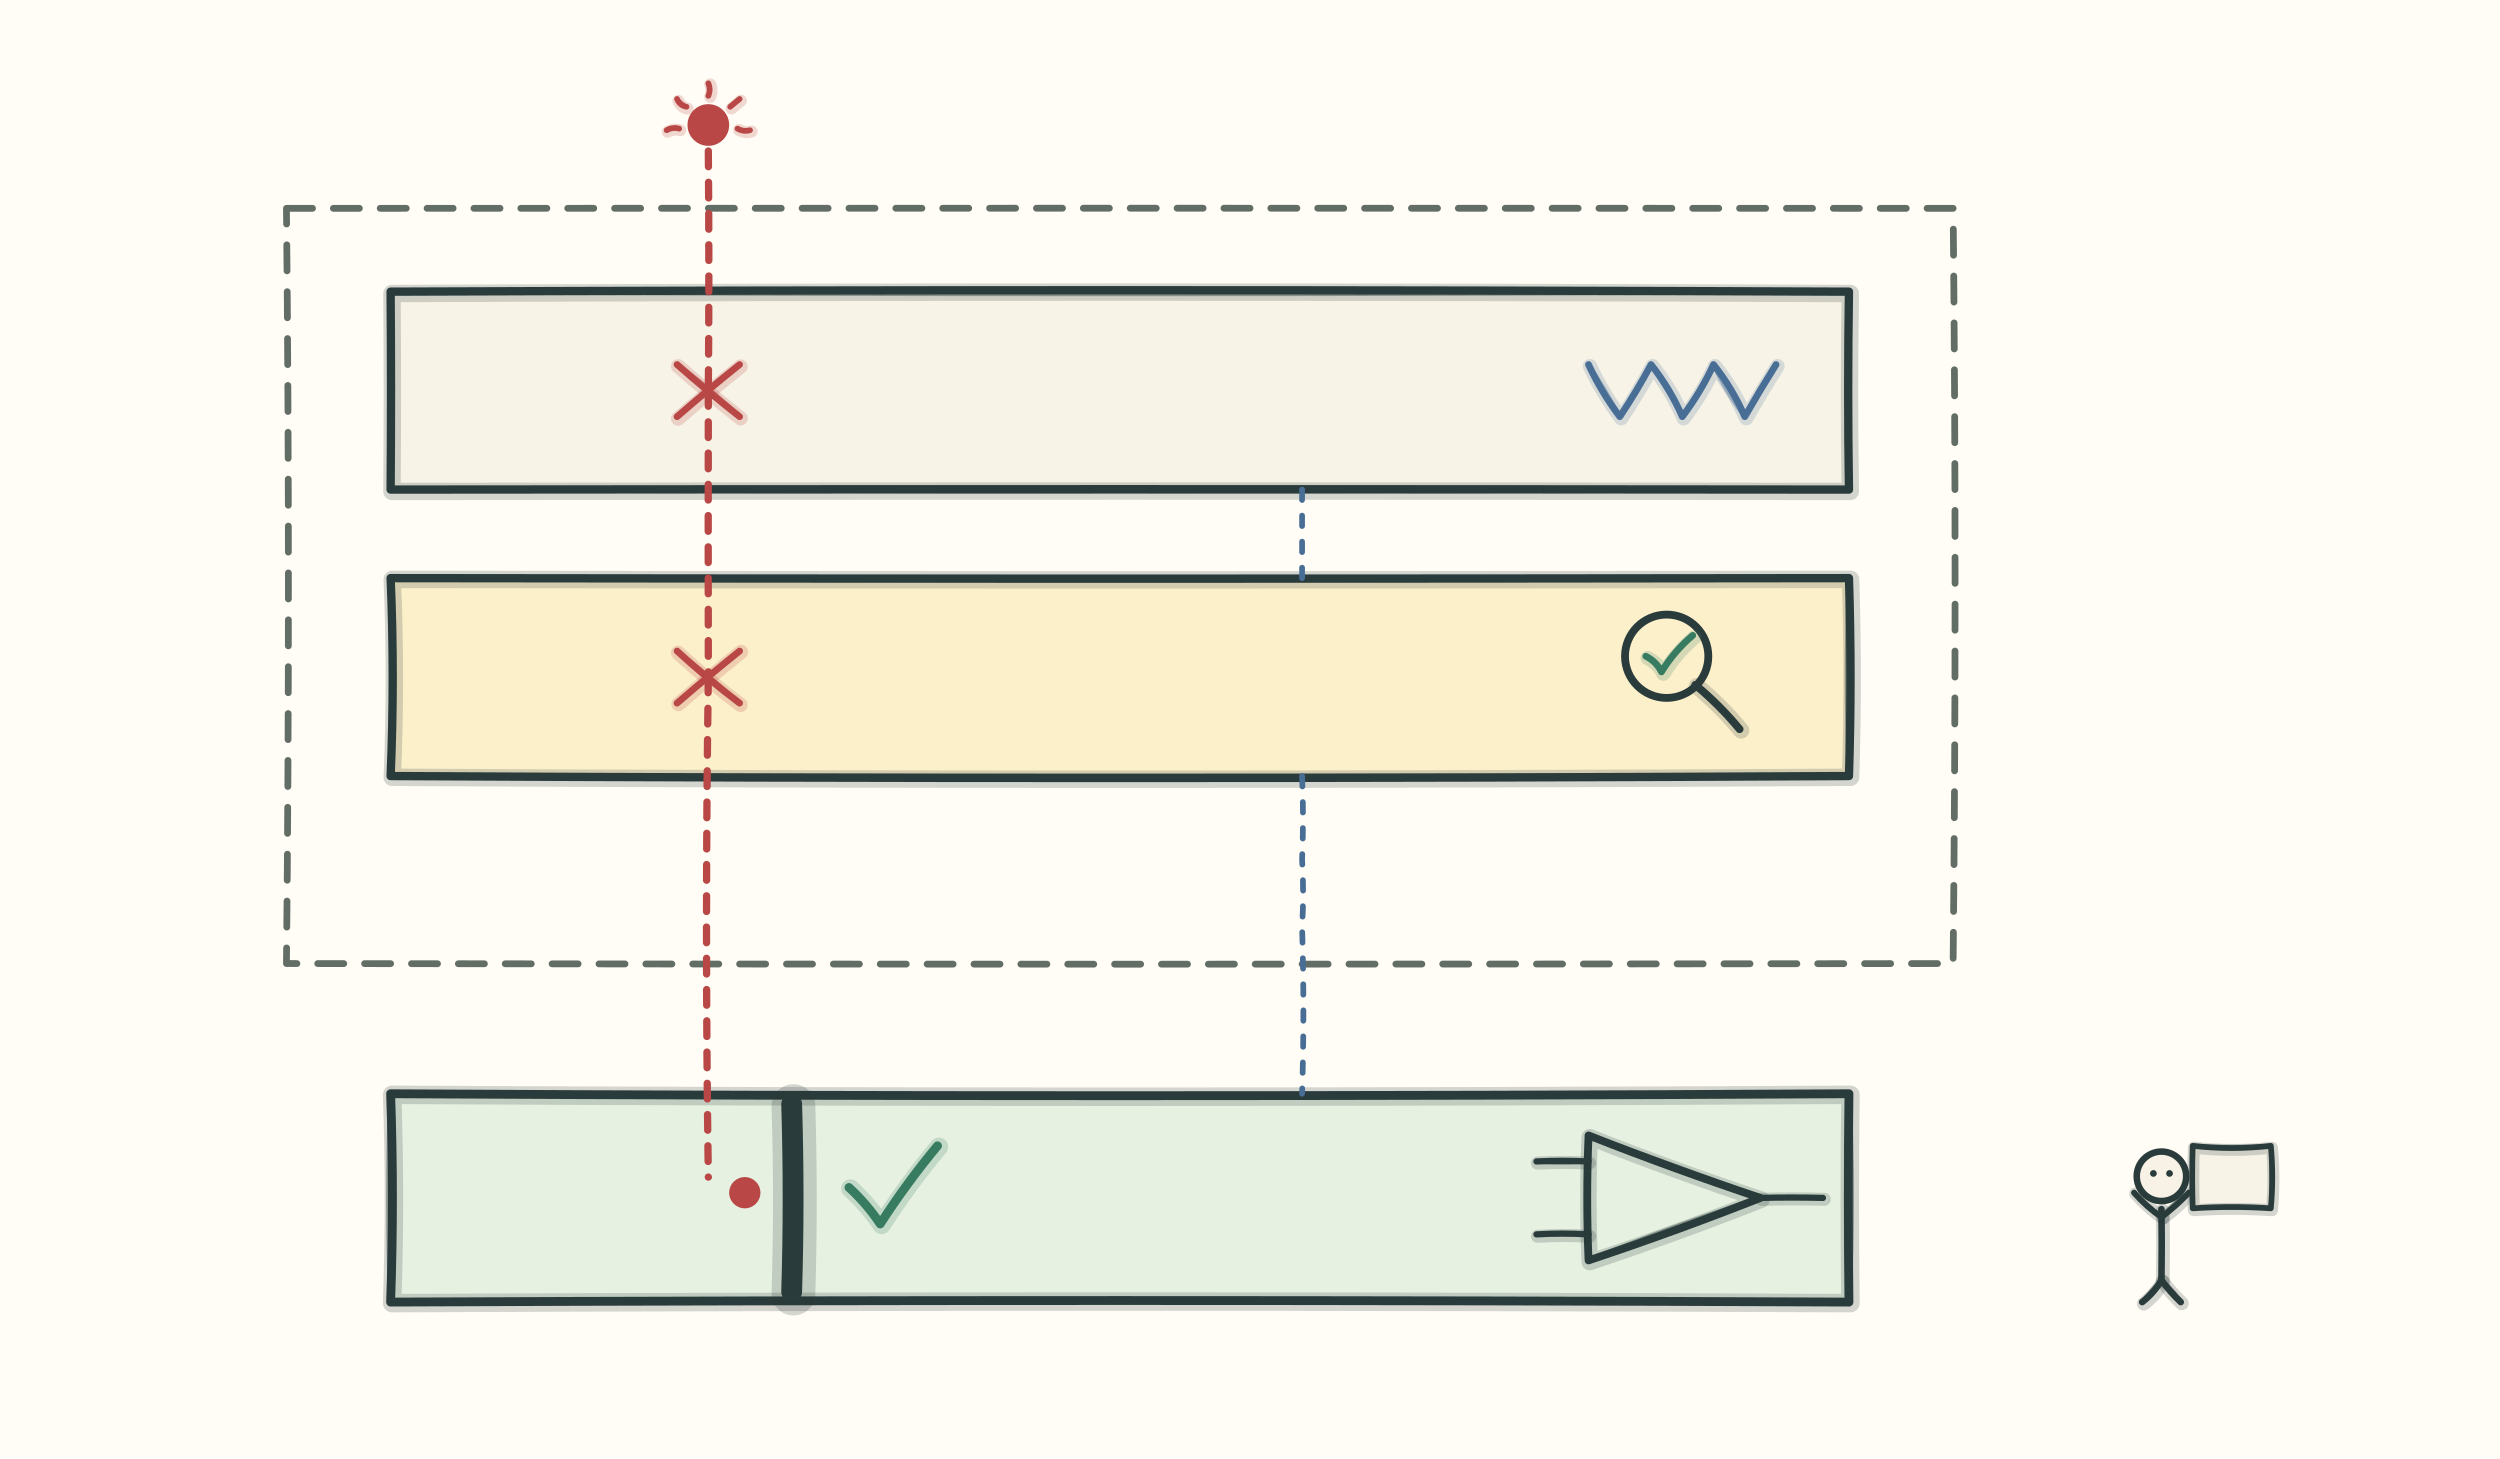
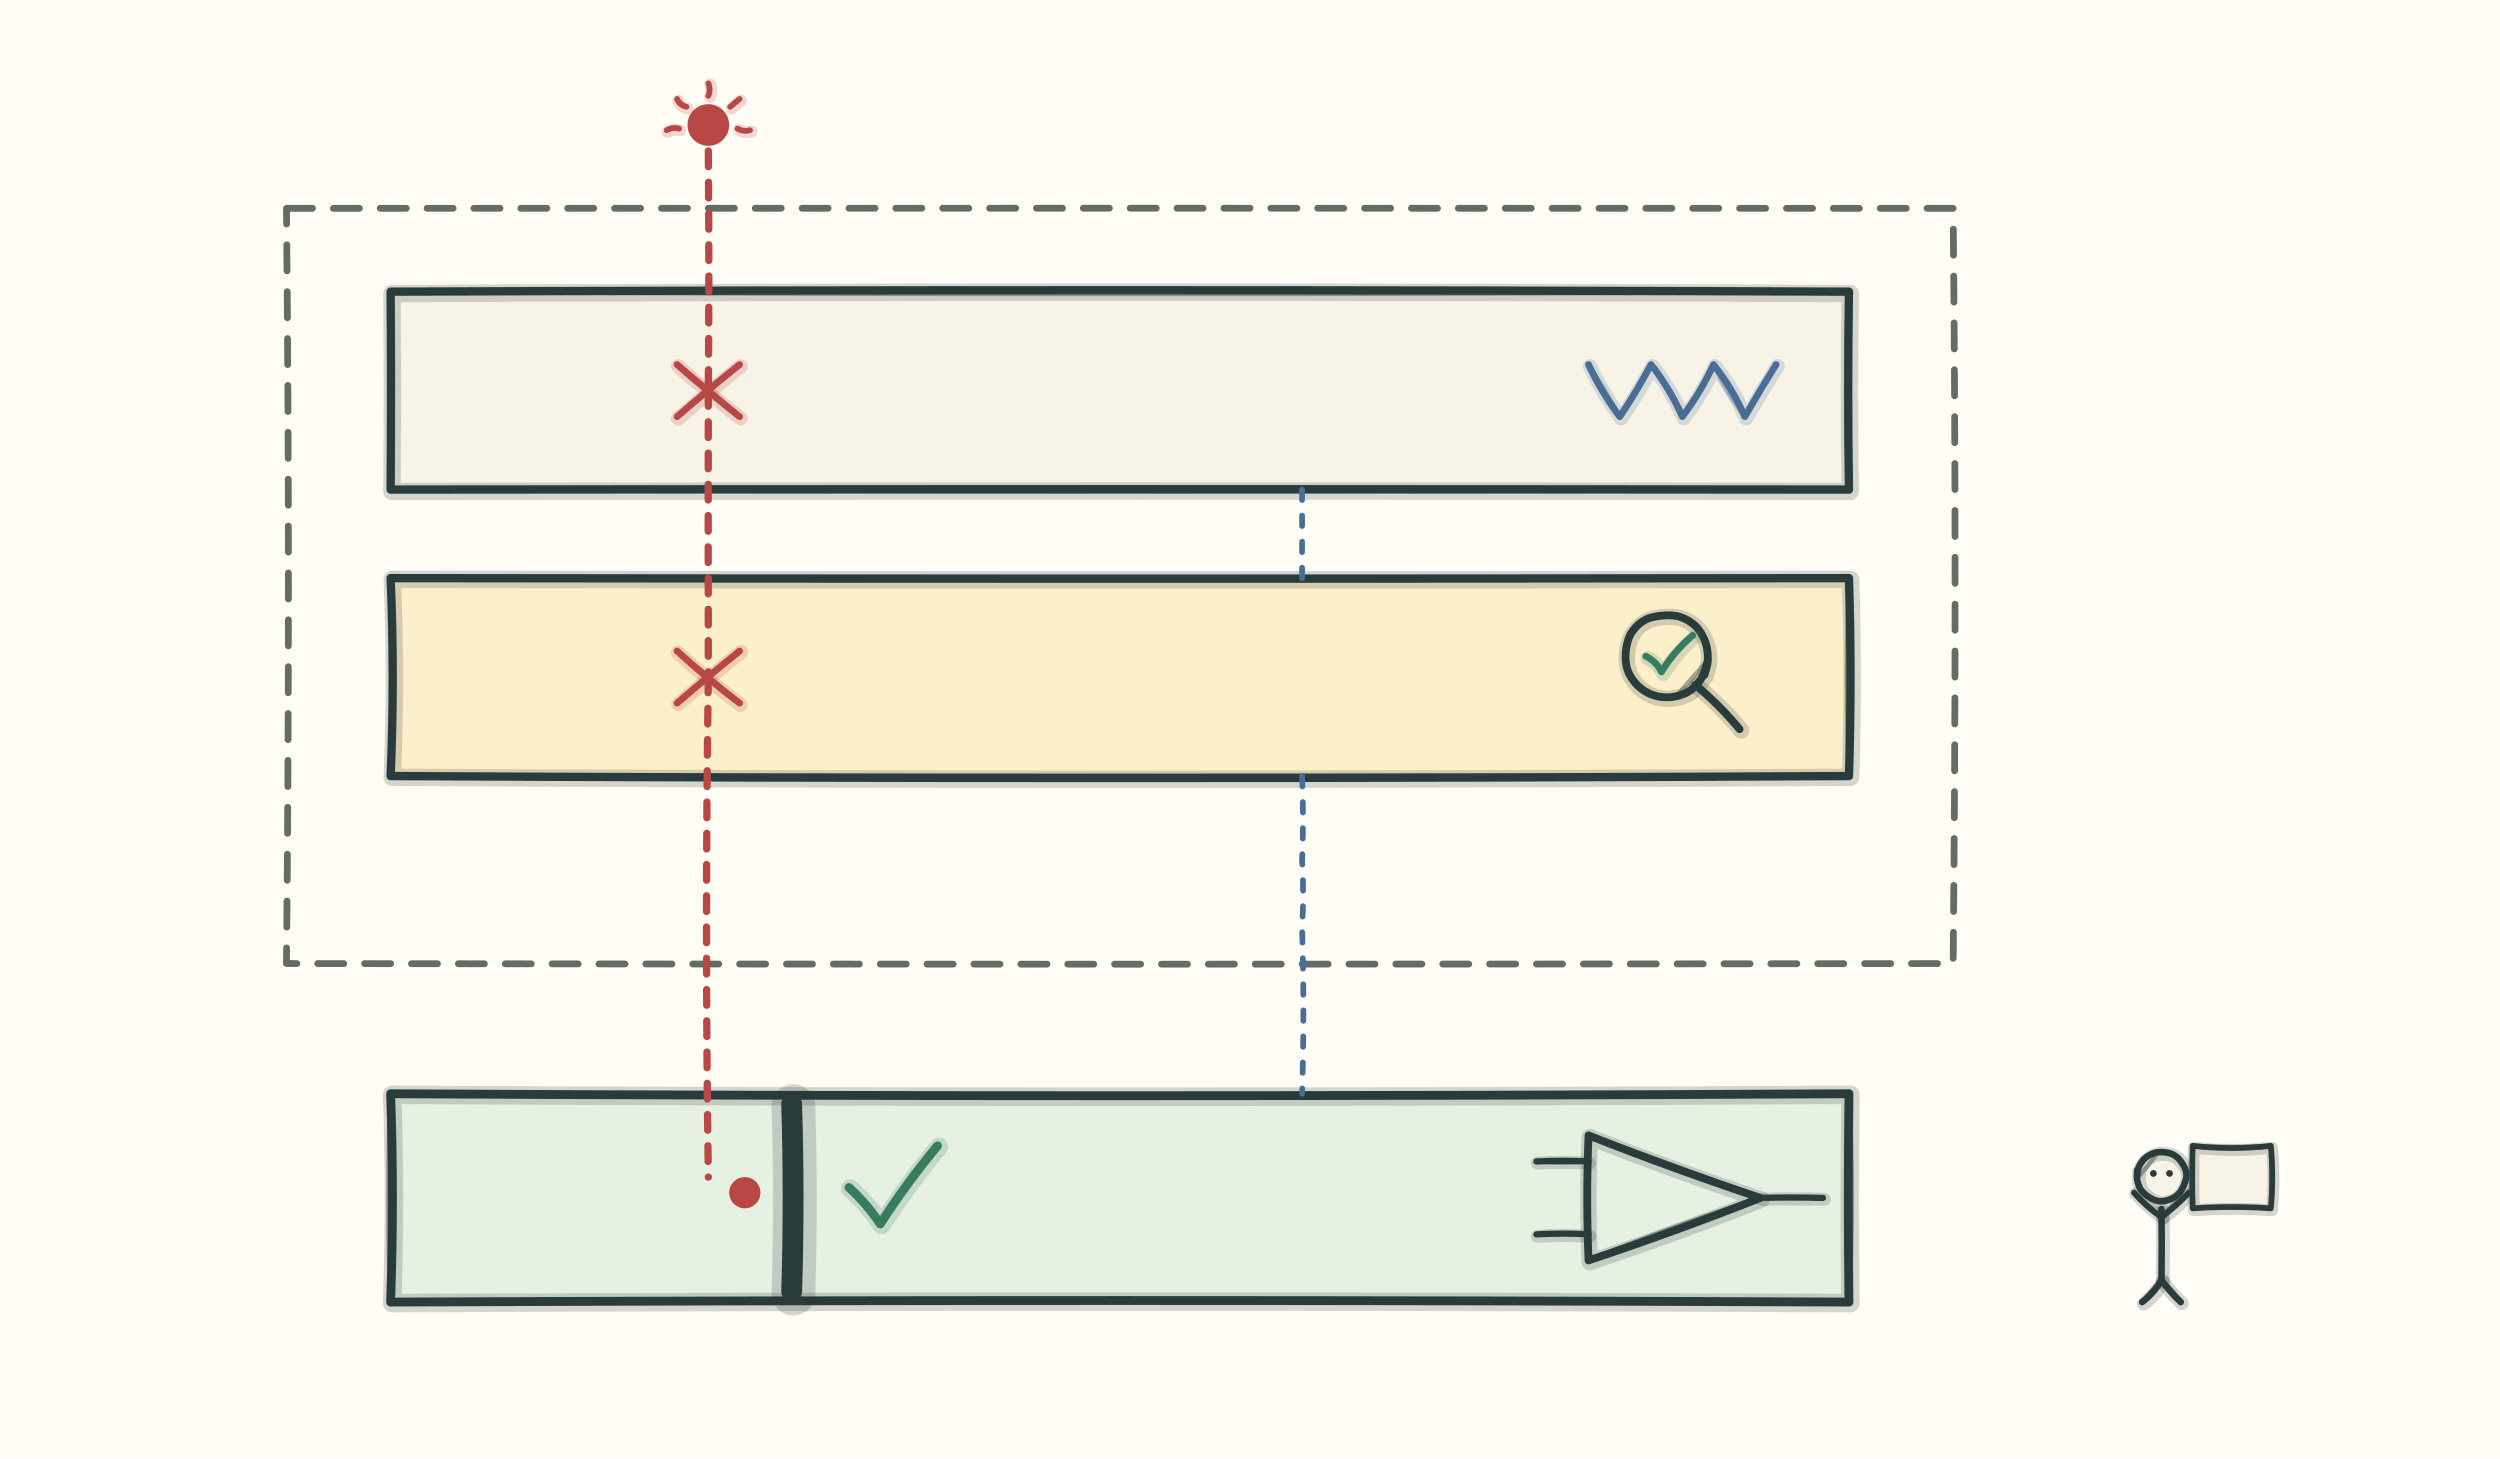
<svg xmlns="http://www.w3.org/2000/svg" viewBox="0 0 960 560" role="img" aria-labelledby="title desc">
  <defs>
    <pattern id="hatch-ink" width="7.0" height="7.0" patternUnits="userSpaceOnUse" patternTransform="rotate(45)">
      <line x1="0" y1="0" x2="0" y2="7.0" stroke="#293b3a" stroke-width="1.1" />
    </pattern>
    <pattern id="hatch-blue" width="7.0" height="7.0" patternUnits="userSpaceOnUse" patternTransform="rotate(45)">
      <line x1="0" y1="0" x2="0" y2="7.0" stroke="#496e96" stroke-width="1.1" />
    </pattern>
    <pattern id="hatch-red" width="8" height="8" patternUnits="userSpaceOnUse" patternTransform="rotate(45)">
      <line x1="0" y1="0" x2="0" y2="8" stroke="#b84745" stroke-width="1.1" />
    </pattern>
  </defs>
  <rect x="0" y="0" width="960" height="560" fill="#fffdf5" />
  <path d="M 110.0 80.0 Q 430.0 79.9 750.0 80.0 Q 751.5 225.0 750.0 370.0 Q 430.0 370.5 110.0 370.0 Q 111.5 225.0 110.0 80.0" fill="none" stroke="#626d65" stroke-width="2.6" stroke-linecap="round" stroke-linejoin="round" stroke-dasharray="10 8" />
  <path d="M 150.0 112.0 Q 430.0 110.9 710.0 112.0 Q 709.4 150.0 710.0 188.0 Q 430.0 187.7 150.0 188.0 Q 150.3 150.0 150.0 112.0" fill="#f7f2e5" opacity="0.45" transform="translate(-0.82 -0.44)" />
  <path d="M 150.0 112.0 Q 430.0 110.9 710.0 112.0 Q 709.4 150.0 710.0 188.0 Q 430.0 187.7 150.0 188.0 Q 150.3 150.0 150.0 112.0" fill="#f7f2e5" opacity="0.85" />
  <path d="M 150.0 112.0 Q 430.0 110.9 710.0 112.0 Q 709.4 150.0 710.0 188.0 Q 430.0 187.7 150.0 188.0 Q 150.3 150.0 150.0 112.0" fill="none" stroke="#293b3a" stroke-width="6.7" stroke-opacity="0.2" stroke-linecap="round" stroke-linejoin="round" transform="translate(0.51 0.71)" />
  <path d="M 150.0 112.0 Q 430.0 113.5 710.0 112.0 Q 709.9 150.0 710.0 188.0 Q 430.0 189.3 150.0 188.0 Q 150.9 150.0 150.0 112.0" fill="none" stroke="#293b3a" stroke-width="2.0" stroke-opacity="0.42" stroke-linecap="round" stroke-linejoin="round" />
  <path d="M 150.0 112.0 Q 430.0 110.9 710.0 112.0 Q 709.4 150.0 710.0 188.0 Q 430.0 187.7 150.0 188.0 Q 150.3 150.0 150.0 112.0" fill="none" stroke="#293b3a" stroke-width="3.2" stroke-linecap="round" stroke-linejoin="round" />
  <path d="M 610.0 140.0 Q 614.9 150.6 622.0 160.0 Q 628.5 150.3 634.0 140.0 Q 641.3 149.2 646.0 160.0 Q 653.1 150.6 658.0 140.0 Q 665.3 149.2 670.0 160.0 Q 675.8 149.9 682.0 140.0" fill="none" stroke="#496e96" stroke-width="5.5" stroke-opacity="0.2" stroke-linecap="round" stroke-linejoin="round" transform="translate(0.55 0.61)" />
  <path d="M 610.0 140.0 Q 616.5 149.7 622.0 160.0 Q 628.5 150.3 634.0 140.0 Q 640.4 149.8 646.0 160.0 Q 653.2 150.7 658.0 140.0 Q 662.8 150.7 670.0 160.0 Q 676.2 150.1 682.0 140.0" fill="none" stroke="#496e96" stroke-width="1.6" stroke-opacity="0.42" stroke-linecap="round" stroke-linejoin="round" />
  <path d="M 610.0 140.0 Q 614.9 150.6 622.0 160.0 Q 628.5 150.3 634.0 140.0 Q 641.3 149.2 646.0 160.0 Q 653.1 150.6 658.0 140.0 Q 665.3 149.2 670.0 160.0 Q 675.8 149.9 682.0 140.0" fill="none" stroke="#496e96" stroke-width="2.6" stroke-linecap="round" stroke-linejoin="round" />
  <path d="M 150.0 222.0 Q 430.0 222.4 710.0 222.0 Q 711.2 260.0 710.0 298.0 Q 430.0 299.5 150.0 298.0 Q 151.6 260.0 150.0 222.0" fill="#fbefc7" opacity="0.45" transform="translate(-0.79 -0.37)" />
  <path d="M 150.0 222.0 Q 430.0 222.4 710.0 222.0 Q 711.2 260.0 710.0 298.0 Q 430.0 299.5 150.0 298.0 Q 151.6 260.0 150.0 222.0" fill="#fbefc7" opacity="0.85" />
  <path d="M 150.0 222.0 Q 430.0 222.4 710.0 222.0 Q 711.2 260.0 710.0 298.0 Q 430.0 299.5 150.0 298.0 Q 151.6 260.0 150.0 222.0" fill="none" stroke="#293b3a" stroke-width="6.7" stroke-opacity="0.2" stroke-linecap="round" stroke-linejoin="round" transform="translate(0.63 0.48)" />
  <path d="M 150.0 222.0 Q 430.0 223.4 710.0 222.0 Q 708.8 260.0 710.0 298.0 Q 430.0 297.9 150.0 298.0 Q 150.9 260.0 150.0 222.0" fill="none" stroke="#293b3a" stroke-width="2.0" stroke-opacity="0.42" stroke-linecap="round" stroke-linejoin="round" />
  <path d="M 150.0 222.0 Q 430.0 222.4 710.0 222.0 Q 711.2 260.0 710.0 298.0 Q 430.0 299.5 150.0 298.0 Q 151.6 260.0 150.0 222.0" fill="none" stroke="#293b3a" stroke-width="3.2" stroke-linecap="round" stroke-linejoin="round" />
-   <circle cx="640" cy="252" r="16" fill="none" stroke="#293b3a" stroke-width="3" />
+   <path d="M 655.8 253.7 C 655.4 254.9 654.6 258.4 653.4 260.4 C 652.2 262.4 650.5 264.3 648.5 265.5 C 646.6 266.7 644.1 267.4 641.8 267.7 C 639.5 267.9 637.0 267.7 634.8 266.9 C 632.6 266.2 630.5 264.8 628.8 263.2 C 627.2 261.6 625.7 259.4 625.0 257.3 C 624.2 255.1 624.1 252.6 624.3 250.3 C 624.5 248.0 625.1 245.4 626.2 243.4 C 627.4 241.4 629.3 239.4 631.3 238.3 C 633.3 237.1 635.9 236.6 638.2 236.4 C 640.5 236.2 643.1 236.2 645.2 236.9 C 647.4 237.6 649.7 239.0 651.3 240.6 C 652.9 242.3 654.2 244.6 654.9 246.7 C 655.7 248.9 655.9 251.7 655.8 253.7 C 655.7 255.8 654.7 258.3 654.5 259.2" fill="none" stroke="#293b3a" stroke-width="6.3" stroke-opacity="0.2" stroke-linecap="round" stroke-linejoin="round" transform="translate(0.48 0.57)" />
+   <path d="M 637.0 267.5 C 636.0 267.0 632.5 266.0 630.6 264.6 C 628.8 263.3 627.0 261.4 625.9 259.4 C 624.8 257.4 624.3 254.8 624.3 252.6 C 624.2 250.3 624.7 247.8 625.6 245.7 C 626.4 243.5 627.7 241.1 629.4 239.7 C 631.2 238.2 633.7 237.3 635.9 236.7 C 638.2 236.2 640.8 235.8 643.0 236.3 C 645.3 236.7 647.6 237.9 649.5 239.2 C 651.3 240.6 653.2 242.5 654.2 244.5 C 655.3 246.5 655.8 249.1 655.8 251.4 C 655.9 253.8 655.6 256.3 654.7 258.4 C 653.8 260.6 652.2 262.7 650.4 264.1 C 648.6 265.6 643.2 269.1 644.1 267.3 C 645.0 265.6 653.8 256.0 655.8 253.7" fill="none" stroke="#293b3a" stroke-width="1.9" stroke-opacity="0.42" stroke-linecap="round" stroke-linejoin="round" />
+   <path d="M 655.8 253.7 C 655.4 254.9 654.6 258.4 653.4 260.4 C 652.2 262.4 650.5 264.3 648.5 265.5 C 646.6 266.7 644.1 267.4 641.8 267.7 C 639.5 267.9 637.0 267.7 634.8 266.9 C 632.6 266.2 630.5 264.8 628.8 263.2 C 627.2 261.6 625.7 259.4 625.0 257.3 C 624.2 255.1 624.1 252.6 624.3 250.3 C 624.5 248.0 625.1 245.4 626.2 243.4 C 627.4 241.4 629.3 239.4 631.3 238.3 C 633.3 237.1 635.9 236.6 638.2 236.4 C 640.5 236.2 643.1 236.2 645.2 236.9 C 647.4 237.6 649.7 239.0 651.3 240.6 C 652.9 242.3 654.2 244.6 654.9 246.7 C 655.7 248.9 655.9 251.7 655.8 253.7 C 655.7 255.8 654.7 258.3 654.5 259.2" fill="none" stroke="#293b3a" stroke-width="3" stroke-linecap="round" stroke-linejoin="round" />
  <path d="M 651.0 263.0 Q 660.3 270.7 668.0 280.0" fill="none" stroke="#293b3a" stroke-width="6.3" stroke-opacity="0.2" stroke-linecap="round" stroke-linejoin="round" transform="translate(0.61 0.47)" />
  <path d="M 651.0 263.0 Q 660.1 270.9 668.0 280.0" fill="none" stroke="#293b3a" stroke-width="1.9" stroke-opacity="0.42" stroke-linecap="round" stroke-linejoin="round" />
  <path d="M 651.0 263.0 Q 660.3 270.7 668.0 280.0" fill="none" stroke="#293b3a" stroke-width="3" stroke-linecap="round" stroke-linejoin="round" />
  <path d="M 632.0 252.0 Q 636.0 254.0 638.0 258.0 Q 642.9 250.0 650.0 244.0" fill="none" stroke="#377b60" stroke-width="5.5" stroke-opacity="0.2" stroke-linecap="round" stroke-linejoin="round" transform="translate(0.73 0.71)" />
  <path d="M 632.0 252.0 Q 635.6 254.4 638.0 258.0 Q 643.3 250.4 650.0 244.0" fill="none" stroke="#377b60" stroke-width="1.6" stroke-opacity="0.42" stroke-linecap="round" stroke-linejoin="round" />
  <path d="M 632.0 252.0 Q 636.0 254.0 638.0 258.0 Q 642.9 250.0 650.0 244.0" fill="none" stroke="#377b60" stroke-width="2.6" stroke-linecap="round" stroke-linejoin="round" />
  <path d="M 150.0 420.0 Q 430.0 421.5 710.0 420.0 Q 709.5 460.0 710.0 500.0 Q 430.0 498.8 150.0 500.0 Q 151.4 460.0 150.0 420.0" fill="#e4f0df" opacity="0.45" transform="translate(-0.27 0.49)" />
  <path d="M 150.0 420.0 Q 430.0 421.5 710.0 420.0 Q 709.5 460.0 710.0 500.0 Q 430.0 498.8 150.0 500.0 Q 151.4 460.0 150.0 420.0" fill="#e4f0df" opacity="0.85" />
  <path d="M 150.0 420.0 Q 430.0 421.5 710.0 420.0 Q 709.5 460.0 710.0 500.0 Q 430.0 498.8 150.0 500.0 Q 151.4 460.0 150.0 420.0" fill="none" stroke="#293b3a" stroke-width="7.1" stroke-opacity="0.2" stroke-linecap="round" stroke-linejoin="round" transform="translate(0.57 0.40)" />
  <path d="M 150.0 420.0 Q 430.0 421.7 710.0 420.0 Q 711.8 460.0 710.0 500.0 Q 430.0 498.8 150.0 500.0 Q 148.7 460.0 150.0 420.0" fill="none" stroke="#293b3a" stroke-width="2.1" stroke-opacity="0.42" stroke-linecap="round" stroke-linejoin="round" />
  <path d="M 150.0 420.0 Q 430.0 421.5 710.0 420.0 Q 709.5 460.0 710.0 500.0 Q 430.0 498.8 150.0 500.0 Q 151.4 460.0 150.0 420.0" fill="none" stroke="#293b3a" stroke-width="3.4" stroke-linecap="round" stroke-linejoin="round" />
  <path d="M 610.0 436.0 Q 609.0 460.0 610.0 484.0 Q 643.3 472.9 676.0 460.0 Q 642.7 448.9 610.0 436.0" fill="none" stroke="#293b3a" stroke-width="6.3" stroke-opacity="0.2" stroke-linecap="round" stroke-linejoin="round" transform="translate(0.45 0.66)" />
  <path d="M 610.0 436.0 Q 609.6 460.0 610.0 484.0 Q 642.6 470.8 676.0 460.0 Q 643.2 447.6 610.0 436.0" fill="none" stroke="#293b3a" stroke-width="1.9" stroke-opacity="0.42" stroke-linecap="round" stroke-linejoin="round" />
  <path d="M 610.0 436.0 Q 609.0 460.0 610.0 484.0 Q 643.3 472.9 676.0 460.0 Q 642.7 448.9 610.0 436.0" fill="none" stroke="#293b3a" stroke-width="3" stroke-linecap="round" stroke-linejoin="round" />
  <path d="M 590.0 446.0 Q 600.0 445.5 610.0 446.0" fill="none" stroke="#293b3a" stroke-width="5.0" stroke-opacity="0.2" stroke-linecap="round" stroke-linejoin="round" transform="translate(0.39 0.63)" />
  <path d="M 590.0 446.0 Q 600.0 447.2 610.0 446.0" fill="none" stroke="#293b3a" stroke-width="1.5" stroke-opacity="0.42" stroke-linecap="round" stroke-linejoin="round" />
  <path d="M 590.0 446.0 Q 600.0 445.5 610.0 446.0" fill="none" stroke="#293b3a" stroke-width="2.4" stroke-linecap="round" stroke-linejoin="round" />
  <path d="M 590.0 474.0 Q 600.0 473.4 610.0 474.0" fill="none" stroke="#293b3a" stroke-width="5.0" stroke-opacity="0.2" stroke-linecap="round" stroke-linejoin="round" transform="translate(0.43 0.74)" />
  <path d="M 590.0 474.0 Q 600.0 474.0 610.0 474.0" fill="none" stroke="#293b3a" stroke-width="1.5" stroke-opacity="0.42" stroke-linecap="round" stroke-linejoin="round" />
  <path d="M 590.0 474.0 Q 600.0 473.4 610.0 474.0" fill="none" stroke="#293b3a" stroke-width="2.4" stroke-linecap="round" stroke-linejoin="round" />
  <path d="M 676.0 460.0 Q 688.0 459.7 700.0 460.0" fill="none" stroke="#293b3a" stroke-width="5.0" stroke-opacity="0.2" stroke-linecap="round" stroke-linejoin="round" transform="translate(0.52 0.53)" />
  <path d="M 676.0 460.0 Q 688.0 459.9 700.0 460.0" fill="none" stroke="#293b3a" stroke-width="1.5" stroke-opacity="0.42" stroke-linecap="round" stroke-linejoin="round" />
  <path d="M 676.0 460.0 Q 688.0 459.7 700.0 460.0" fill="none" stroke="#293b3a" stroke-width="2.4" stroke-linecap="round" stroke-linejoin="round" />
  <circle cx="272" cy="48" r="8" fill="#b84745" />
  <path d="M 272.0 36.8 Q 273.0 34.4 272.0 32.0" fill="none" stroke="#b84745" stroke-width="4.6" stroke-opacity="0.2" stroke-linecap="round" stroke-linejoin="round" transform="translate(0.71 0.40)" />
  <path d="M 272.0 36.8 Q 273.3 34.4 272.0 32.0" fill="none" stroke="#b84745" stroke-width="1.4" stroke-opacity="0.42" stroke-linecap="round" stroke-linejoin="round" />
  <path d="M 272.0 36.8 Q 273.0 34.4 272.0 32.0" fill="none" stroke="#b84745" stroke-width="2.2" stroke-linecap="round" stroke-linejoin="round" />
  <path d="M 280.4 41.0 Q 282.2 39.5 284.0 38.0" fill="none" stroke="#b84745" stroke-width="4.6" stroke-opacity="0.2" stroke-linecap="round" stroke-linejoin="round" transform="translate(0.51 0.66)" />
  <path d="M 280.4 41.0 Q 282.4 39.8 284.0 38.0" fill="none" stroke="#b84745" stroke-width="1.4" stroke-opacity="0.42" stroke-linecap="round" stroke-linejoin="round" />
  <path d="M 280.4 41.0 Q 282.2 39.5 284.0 38.0" fill="none" stroke="#b84745" stroke-width="2.2" stroke-linecap="round" stroke-linejoin="round" />
  <path d="M 263.6 41.0 Q 261.0 40.5 260.0 38.0" fill="none" stroke="#b84745" stroke-width="4.6" stroke-opacity="0.2" stroke-linecap="round" stroke-linejoin="round" transform="translate(0.49 0.73)" />
  <path d="M 263.6 41.0 Q 261.9 39.4 260.0 38.0" fill="none" stroke="#b84745" stroke-width="1.4" stroke-opacity="0.42" stroke-linecap="round" stroke-linejoin="round" />
  <path d="M 263.6 41.0 Q 261.0 40.5 260.0 38.0" fill="none" stroke="#b84745" stroke-width="2.2" stroke-linecap="round" stroke-linejoin="round" />
  <path d="M 283.2 49.4 Q 285.5 50.7 288.0 50.0" fill="none" stroke="#b84745" stroke-width="4.6" stroke-opacity="0.2" stroke-linecap="round" stroke-linejoin="round" transform="translate(0.61 0.50)" />
  <path d="M 283.2 49.4 Q 285.5 50.6 288.0 50.0" fill="none" stroke="#b84745" stroke-width="1.4" stroke-opacity="0.42" stroke-linecap="round" stroke-linejoin="round" />
  <path d="M 283.2 49.4 Q 285.5 50.7 288.0 50.0" fill="none" stroke="#b84745" stroke-width="2.2" stroke-linecap="round" stroke-linejoin="round" />
  <path d="M 260.8 49.4 Q 258.3 48.7 256.0 50.0" fill="none" stroke="#b84745" stroke-width="4.6" stroke-opacity="0.2" stroke-linecap="round" stroke-linejoin="round" transform="translate(0.39 0.63)" />
  <path d="M 260.8 49.4 Q 258.3 48.7 256.0 50.0" fill="none" stroke="#b84745" stroke-width="1.4" stroke-opacity="0.42" stroke-linecap="round" stroke-linejoin="round" />
  <path d="M 260.8 49.4 Q 258.3 48.7 256.0 50.0" fill="none" stroke="#b84745" stroke-width="2.2" stroke-linecap="round" stroke-linejoin="round" />
  <path d="M 272.0 58.0 Q 272.4 104.0 272.0 150.0" fill="none" stroke="#b84745" stroke-width="2.8" stroke-linecap="round" stroke-linejoin="round" stroke-dasharray="6 6" />
  <path d="M 272.0 150.0 Q 271.9 205.0 272.0 260.0" fill="none" stroke="#b84745" stroke-width="2.8" stroke-linecap="round" stroke-linejoin="round" stroke-dasharray="6 6" />
  <path d="M 272.0 260.0 Q 270.6 356.0 272.0 452.0" fill="none" stroke="#b84745" stroke-width="2.8" stroke-linecap="round" stroke-linejoin="round" stroke-dasharray="6 6" />
  <path d="M 260.0 140.0 Q 271.7 150.3 284.0 160.0" fill="none" stroke="#b84745" stroke-width="5.5" stroke-opacity="0.2" stroke-linecap="round" stroke-linejoin="round" transform="translate(0.41 0.65)" />
  <path d="M 260.0 140.0 Q 272.9 148.9 284.0 160.0" fill="none" stroke="#b84745" stroke-width="1.6" stroke-opacity="0.42" stroke-linecap="round" stroke-linejoin="round" />
  <path d="M 260.0 140.0 Q 271.7 150.3 284.0 160.0" fill="none" stroke="#b84745" stroke-width="2.6" stroke-linecap="round" stroke-linejoin="round" />
  <path d="M 284.0 140.0 Q 271.8 149.7 260.0 160.0" fill="none" stroke="#b84745" stroke-width="5.5" stroke-opacity="0.2" stroke-linecap="round" stroke-linejoin="round" transform="translate(0.38 0.75)" />
  <path d="M 284.0 140.0 Q 272.4 150.5 260.0 160.0" fill="none" stroke="#b84745" stroke-width="1.6" stroke-opacity="0.42" stroke-linecap="round" stroke-linejoin="round" />
  <path d="M 284.0 140.0 Q 271.8 149.7 260.0 160.0" fill="none" stroke="#b84745" stroke-width="2.6" stroke-linecap="round" stroke-linejoin="round" />
  <path d="M 260.0 250.0 Q 271.5 260.6 284.0 270.0" fill="none" stroke="#b84745" stroke-width="5.5" stroke-opacity="0.2" stroke-linecap="round" stroke-linejoin="round" transform="translate(0.37 0.67)" />
  <path d="M 260.0 250.0 Q 272.5 259.4 284.0 270.0" fill="none" stroke="#b84745" stroke-width="1.6" stroke-opacity="0.42" stroke-linecap="round" stroke-linejoin="round" />
  <path d="M 260.0 250.0 Q 271.5 260.6 284.0 270.0" fill="none" stroke="#b84745" stroke-width="2.6" stroke-linecap="round" stroke-linejoin="round" />
  <path d="M 284.0 250.0 Q 271.8 259.8 260.0 270.0" fill="none" stroke="#b84745" stroke-width="5.5" stroke-opacity="0.2" stroke-linecap="round" stroke-linejoin="round" transform="translate(0.55 0.35)" />
  <path d="M 284.0 250.0 Q 271.7 259.7 260.0 270.0" fill="none" stroke="#b84745" stroke-width="1.6" stroke-opacity="0.42" stroke-linecap="round" stroke-linejoin="round" />
  <path d="M 284.0 250.0 Q 271.8 259.8 260.0 270.0" fill="none" stroke="#b84745" stroke-width="2.6" stroke-linecap="round" stroke-linejoin="round" />
  <path d="M 304.0 424.0 Q 305.1 460.0 304.0 496.0" fill="none" stroke="#293b3a" stroke-width="16.8" stroke-opacity="0.2" stroke-linecap="round" stroke-linejoin="round" transform="translate(0.68 0.74)" />
  <path d="M 304.0 424.0 Q 304.4 460.0 304.0 496.0" fill="none" stroke="#293b3a" stroke-width="5.0" stroke-opacity="0.42" stroke-linecap="round" stroke-linejoin="round" />
  <path d="M 304.0 424.0 Q 305.1 460.0 304.0 496.0" fill="none" stroke="#293b3a" stroke-width="8" stroke-linecap="round" stroke-linejoin="round" />
  <circle cx="286" cy="458" r="6" fill="#b84745" />
  <path d="M 326.0 456.0 Q 332.9 462.3 338.0 470.0 Q 348.1 454.3 360.0 440.0" fill="none" stroke="#377b60" stroke-width="7.1" stroke-opacity="0.2" stroke-linecap="round" stroke-linejoin="round" transform="translate(0.53 0.39)" />
  <path d="M 326.0 456.0 Q 332.0 463.0 338.0 470.0 Q 349.1 455.1 360.0 440.0" fill="none" stroke="#377b60" stroke-width="2.1" stroke-opacity="0.42" stroke-linecap="round" stroke-linejoin="round" />
  <path d="M 326.0 456.0 Q 332.9 462.3 338.0 470.0 Q 348.1 454.3 360.0 440.0" fill="none" stroke="#377b60" stroke-width="3.4" stroke-linecap="round" stroke-linejoin="round" />
  <path d="M 500.0 188.0 Q 500.0 205.0 500.0 222.0" fill="none" stroke="#496e96" stroke-width="2.2" stroke-linecap="round" stroke-linejoin="round" stroke-dasharray="4 6" />
  <path d="M 500.0 298.0 Q 500.7 314.0 500.0 330.0 Q 500.8 343.0 500.0 356.0 Q 501.0 388.0 500.0 420.0" fill="none" stroke="#496e96" stroke-width="2.2" stroke-linecap="round" stroke-linejoin="round" stroke-dasharray="4 6" />
-   <circle cx="830.0" cy="451.7" r="9.5" fill="#f7f2e5" stroke="#293b3a" stroke-width="2.52" />
+   <path d="M 820.6 452.6 C 820.5 451.2 820.7 449.7 821.2 448.4 C 821.7 447.1 822.5 445.9 823.5 444.9 C 824.5 444.0 825.8 443.2 827.1 442.8 C 828.4 442.4 829.9 442.3 831.2 442.5 C 832.6 442.6 834.1 443.0 835.2 443.8 C 836.4 444.5 837.3 445.7 838.1 446.9 C 838.8 448.0 839.5 449.5 839.6 450.8 C 839.7 452.2 839.2 453.7 838.7 454.9 C 838.2 456.2 837.5 457.6 836.5 458.5 C 835.6 459.5 834.2 460.3 832.9 460.7 C 831.6 461.2 830.1 461.4 828.7 461.2 C 827.4 461.0 826.0 460.2 824.9 459.5 C 823.7 458.7 822.6 457.7 821.9 456.6 C 821.2 455.4 820.8 453.9 820.6 452.6 Z" fill="#f7f2e5" opacity="0.45" transform="translate(0.28 -0.34)" />
+   <path d="M 820.6 452.6 C 820.5 451.2 820.7 449.7 821.2 448.4 C 821.7 447.1 822.5 445.9 823.5 444.9 C 824.5 444.0 825.8 443.2 827.1 442.8 C 828.4 442.4 829.9 442.3 831.2 442.5 C 832.6 442.6 834.1 443.0 835.2 443.8 C 836.4 444.5 837.3 445.7 838.1 446.9 C 838.8 448.0 839.5 449.5 839.6 450.8 C 839.7 452.2 839.2 453.7 838.7 454.9 C 838.2 456.2 837.5 457.6 836.5 458.5 C 835.6 459.5 834.2 460.3 832.9 460.7 C 831.6 461.2 830.1 461.4 828.7 461.2 C 827.4 461.0 826.0 460.2 824.9 459.5 C 823.7 458.7 822.6 457.7 821.9 456.6 C 821.2 455.4 820.8 453.9 820.6 452.6 Z" fill="#f7f2e5" opacity="0.85" />
+   <path d="M 820.6 452.6 C 820.7 451.9 820.7 449.7 821.2 448.4 C 821.7 447.1 822.5 445.9 823.5 444.9 C 824.5 444.0 825.8 443.2 827.1 442.8 C 828.4 442.4 829.9 442.3 831.2 442.5 C 832.6 442.6 834.1 443.0 835.2 443.8 C 836.4 444.5 837.3 445.7 838.1 446.9 C 838.8 448.0 839.5 449.5 839.6 450.8 C 839.7 452.2 839.2 453.7 838.7 454.9 C 838.2 456.2 837.5 457.6 836.5 458.5 C 835.6 459.5 834.2 460.3 832.9 460.7 C 831.6 461.2 830.1 461.4 828.7 461.2 C 827.4 461.0 826.0 460.2 824.9 459.5 C 823.7 458.7 822.6 457.7 821.9 456.6 C 821.2 455.4 820.8 453.8 820.6 452.6 C 820.5 451.3 820.7 449.8 820.7 449.3" fill="none" stroke="#293b3a" stroke-width="5.3" stroke-opacity="0.2" stroke-linecap="round" stroke-linejoin="round" transform="translate(0.65 0.68)" />
+   <path d="M 832.7 442.7 C 833.3 443.0 835.3 443.9 836.3 444.8 C 837.3 445.7 838.3 446.9 838.8 448.1 C 839.3 449.4 839.5 450.9 839.5 452.3 C 839.4 453.7 839.0 455.2 838.3 456.4 C 837.7 457.6 836.6 458.7 835.4 459.5 C 834.3 460.3 832.9 460.9 831.5 461.1 C 830.2 461.3 828.6 461.1 827.3 460.7 C 826.0 460.3 824.7 459.5 823.7 458.6 C 822.7 457.7 821.7 456.5 821.2 455.3 C 820.7 454.0 820.6 452.5 820.7 451.1 C 820.8 449.7 821.1 448.2 821.7 447.1 C 822.4 445.9 823.5 444.7 824.6 444.0 C 825.7 443.2 829.2 441.1 828.5 442.6 C 827.9 444.0 822.0 450.9 820.6 452.6" fill="none" stroke="#293b3a" stroke-width="1.6" stroke-opacity="0.42" stroke-linecap="round" stroke-linejoin="round" />
+   <path d="M 820.6 452.6 C 820.7 451.9 820.7 449.7 821.2 448.4 C 821.7 447.1 822.5 445.9 823.5 444.9 C 824.5 444.0 825.8 443.2 827.1 442.8 C 828.4 442.4 829.9 442.3 831.2 442.5 C 832.6 442.6 834.1 443.0 835.2 443.8 C 836.4 444.5 837.3 445.7 838.1 446.9 C 838.8 448.0 839.5 449.5 839.6 450.8 C 839.7 452.2 839.2 453.7 838.7 454.9 C 838.2 456.2 837.5 457.6 836.5 458.5 C 835.6 459.5 834.2 460.3 832.9 460.7 C 831.6 461.2 830.1 461.4 828.7 461.2 C 827.4 461.0 826.0 460.2 824.9 459.5 C 823.7 458.7 822.6 457.7 821.9 456.6 C 821.2 455.4 820.8 453.8 820.6 452.6 C 820.5 451.3 820.7 449.8 820.7 449.3" fill="none" stroke="#293b3a" stroke-width="2.52" stroke-linecap="round" stroke-linejoin="round" />
  <circle cx="826.9" cy="450.6" r="1.3" fill="#293b3a" />
  <circle cx="833.1" cy="450.6" r="1.3" fill="#293b3a" />
  <path d="M 830.0 491.6 Q 830.2 478.0 830.0 464.3" fill="none" stroke="#293b3a" stroke-width="5.3" stroke-opacity="0.2" stroke-linecap="round" stroke-linejoin="round" transform="translate(0.51 0.60)" />
  <path d="M 830.0 491.6 Q 831.1 478.0 830.0 464.3" fill="none" stroke="#293b3a" stroke-width="1.6" stroke-opacity="0.42" stroke-linecap="round" stroke-linejoin="round" />
  <path d="M 830.0 491.6 Q 830.2 478.0 830.0 464.3" fill="none" stroke="#293b3a" stroke-width="2.52" stroke-linecap="round" stroke-linejoin="round" />
  <path d="M 830.0 467.4 Q 835.6 463.1 840.5 458.0" fill="none" stroke="#293b3a" stroke-width="4.9" stroke-opacity="0.2" stroke-linecap="round" stroke-linejoin="round" transform="translate(0.64 0.43)" />
  <path d="M 830.0 467.4 Q 834.5 461.9 840.5 458.0" fill="none" stroke="#293b3a" stroke-width="1.4" stroke-opacity="0.42" stroke-linecap="round" stroke-linejoin="round" />
  <path d="M 830.0 467.4 Q 835.6 463.1 840.5 458.0" fill="none" stroke="#293b3a" stroke-width="2.31" stroke-linecap="round" stroke-linejoin="round" />
  <path d="M 830.0 467.4 Q 824.2 463.4 819.5 458.0" fill="none" stroke="#293b3a" stroke-width="4.9" stroke-opacity="0.2" stroke-linecap="round" stroke-linejoin="round" transform="translate(0.58 0.39)" />
  <path d="M 830.0 467.4 Q 824.9 462.6 819.5 458.0" fill="none" stroke="#293b3a" stroke-width="1.4" stroke-opacity="0.42" stroke-linecap="round" stroke-linejoin="round" />
  <path d="M 830.0 467.4 Q 824.2 463.4 819.5 458.0" fill="none" stroke="#293b3a" stroke-width="2.31" stroke-linecap="round" stroke-linejoin="round" />
  <path d="M 830.0 491.6 Q 833.3 496.1 837.4 500.0" fill="none" stroke="#293b3a" stroke-width="5.3" stroke-opacity="0.2" stroke-linecap="round" stroke-linejoin="round" transform="translate(0.42 0.47)" />
  <path d="M 830.0 491.6 Q 834.4 495.1 837.4 500.0" fill="none" stroke="#293b3a" stroke-width="1.6" stroke-opacity="0.42" stroke-linecap="round" stroke-linejoin="round" />
  <path d="M 830.0 491.6 Q 833.3 496.1 837.4 500.0" fill="none" stroke="#293b3a" stroke-width="2.52" stroke-linecap="round" stroke-linejoin="round" />
  <path d="M 830.0 491.6 Q 827.1 496.5 822.6 500.0" fill="none" stroke="#293b3a" stroke-width="5.3" stroke-opacity="0.2" stroke-linecap="round" stroke-linejoin="round" transform="translate(0.63 0.62)" />
  <path d="M 830.0 491.6 Q 825.9 495.5 822.6 500.0" fill="none" stroke="#293b3a" stroke-width="1.6" stroke-opacity="0.42" stroke-linecap="round" stroke-linejoin="round" />
  <path d="M 830.0 491.6 Q 827.1 496.5 822.6 500.0" fill="none" stroke="#293b3a" stroke-width="2.52" stroke-linecap="round" stroke-linejoin="round" />
  <path d="M 842.0 440.0 Q 857.0 441.7 872.0 440.0 Q 873.1 452.0 872.0 464.0 Q 857.0 463.0 842.0 464.0 Q 841.6 452.0 842.0 440.0" fill="#f7f2e5" opacity="0.45" transform="translate(0.12 -0.26)" />
  <path d="M 842.0 440.0 Q 857.0 441.7 872.0 440.0 Q 873.1 452.0 872.0 464.0 Q 857.0 463.0 842.0 464.0 Q 841.6 452.0 842.0 440.0" fill="#f7f2e5" opacity="0.85" />
  <path d="M 842.0 440.0 Q 857.0 441.7 872.0 440.0 Q 873.1 452.0 872.0 464.0 Q 857.0 463.0 842.0 464.0 Q 841.6 452.0 842.0 440.0" fill="none" stroke="#293b3a" stroke-width="4.6" stroke-opacity="0.2" stroke-linecap="round" stroke-linejoin="round" transform="translate(0.43 0.72)" />
  <path d="M 842.0 440.0 Q 857.0 440.5 872.0 440.0 Q 872.0 452.0 872.0 464.0 Q 857.0 463.4 842.0 464.0 Q 841.9 452.0 842.0 440.0" fill="none" stroke="#293b3a" stroke-width="1.4" stroke-opacity="0.42" stroke-linecap="round" stroke-linejoin="round" />
  <path d="M 842.0 440.0 Q 857.0 441.7 872.0 440.0 Q 873.1 452.0 872.0 464.0 Q 857.0 463.0 842.0 464.0 Q 841.6 452.0 842.0 440.0" fill="none" stroke="#293b3a" stroke-width="2.2" stroke-linecap="round" stroke-linejoin="round" />
</svg>
